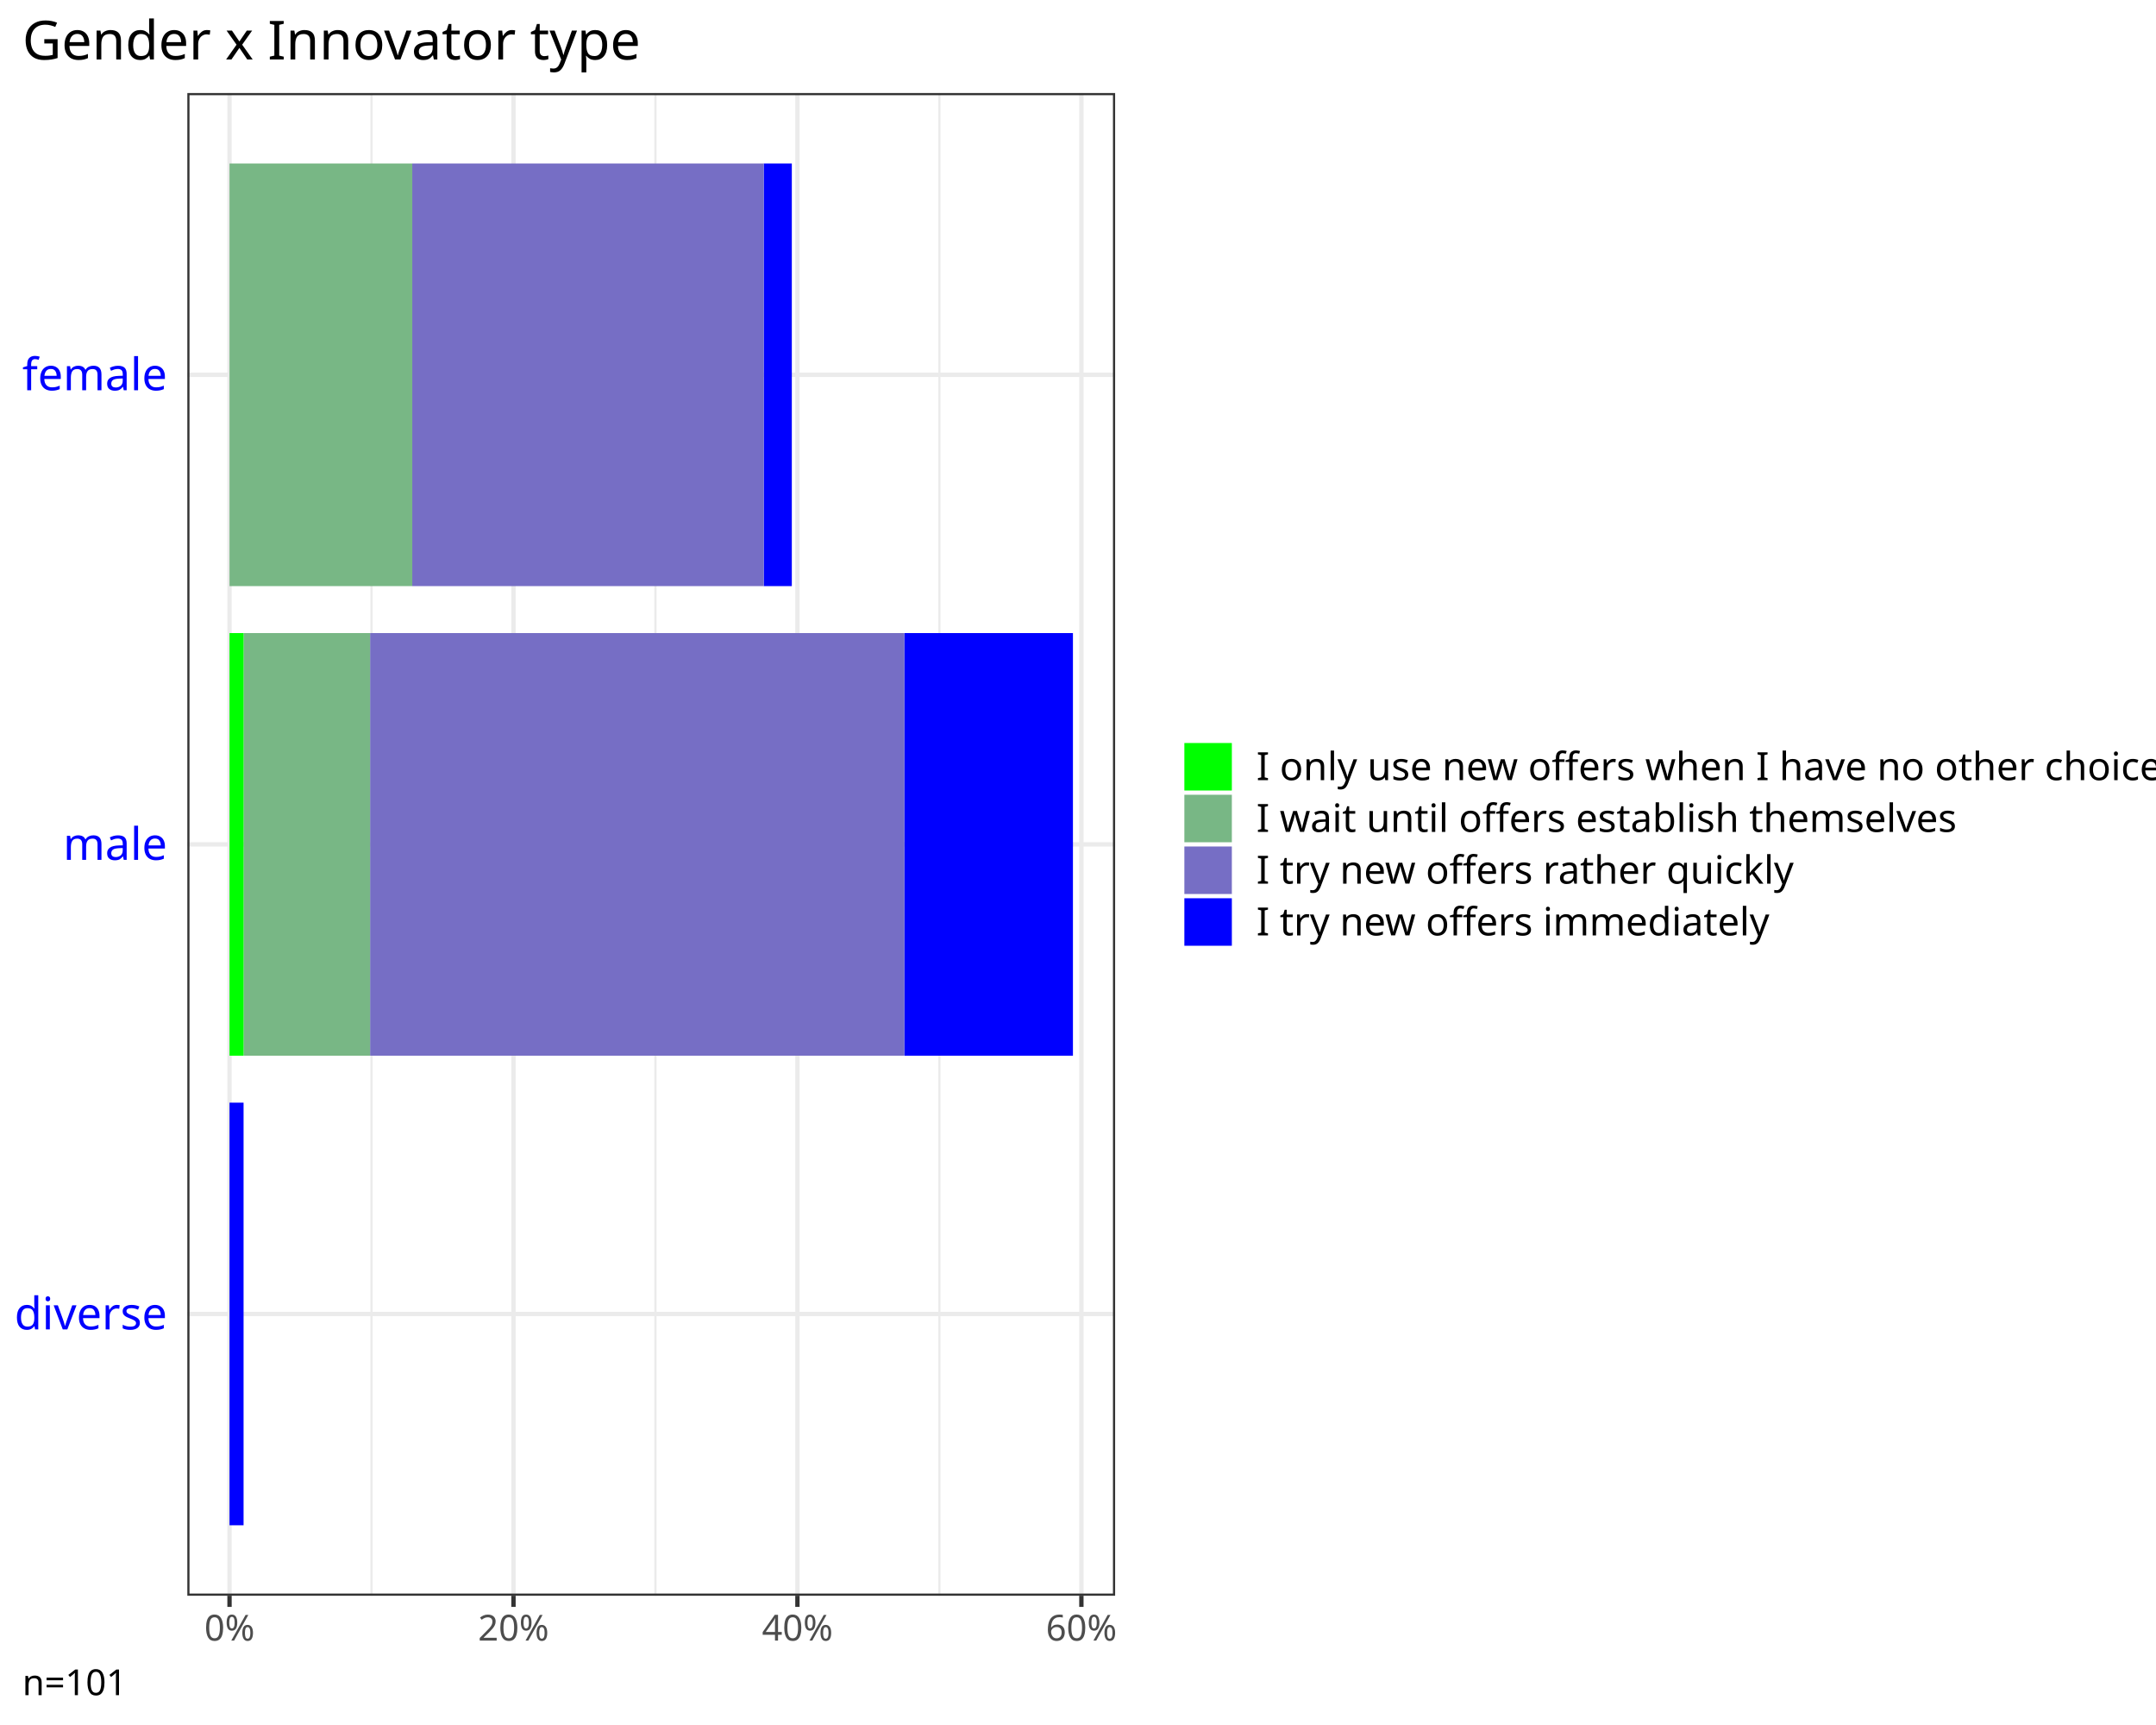
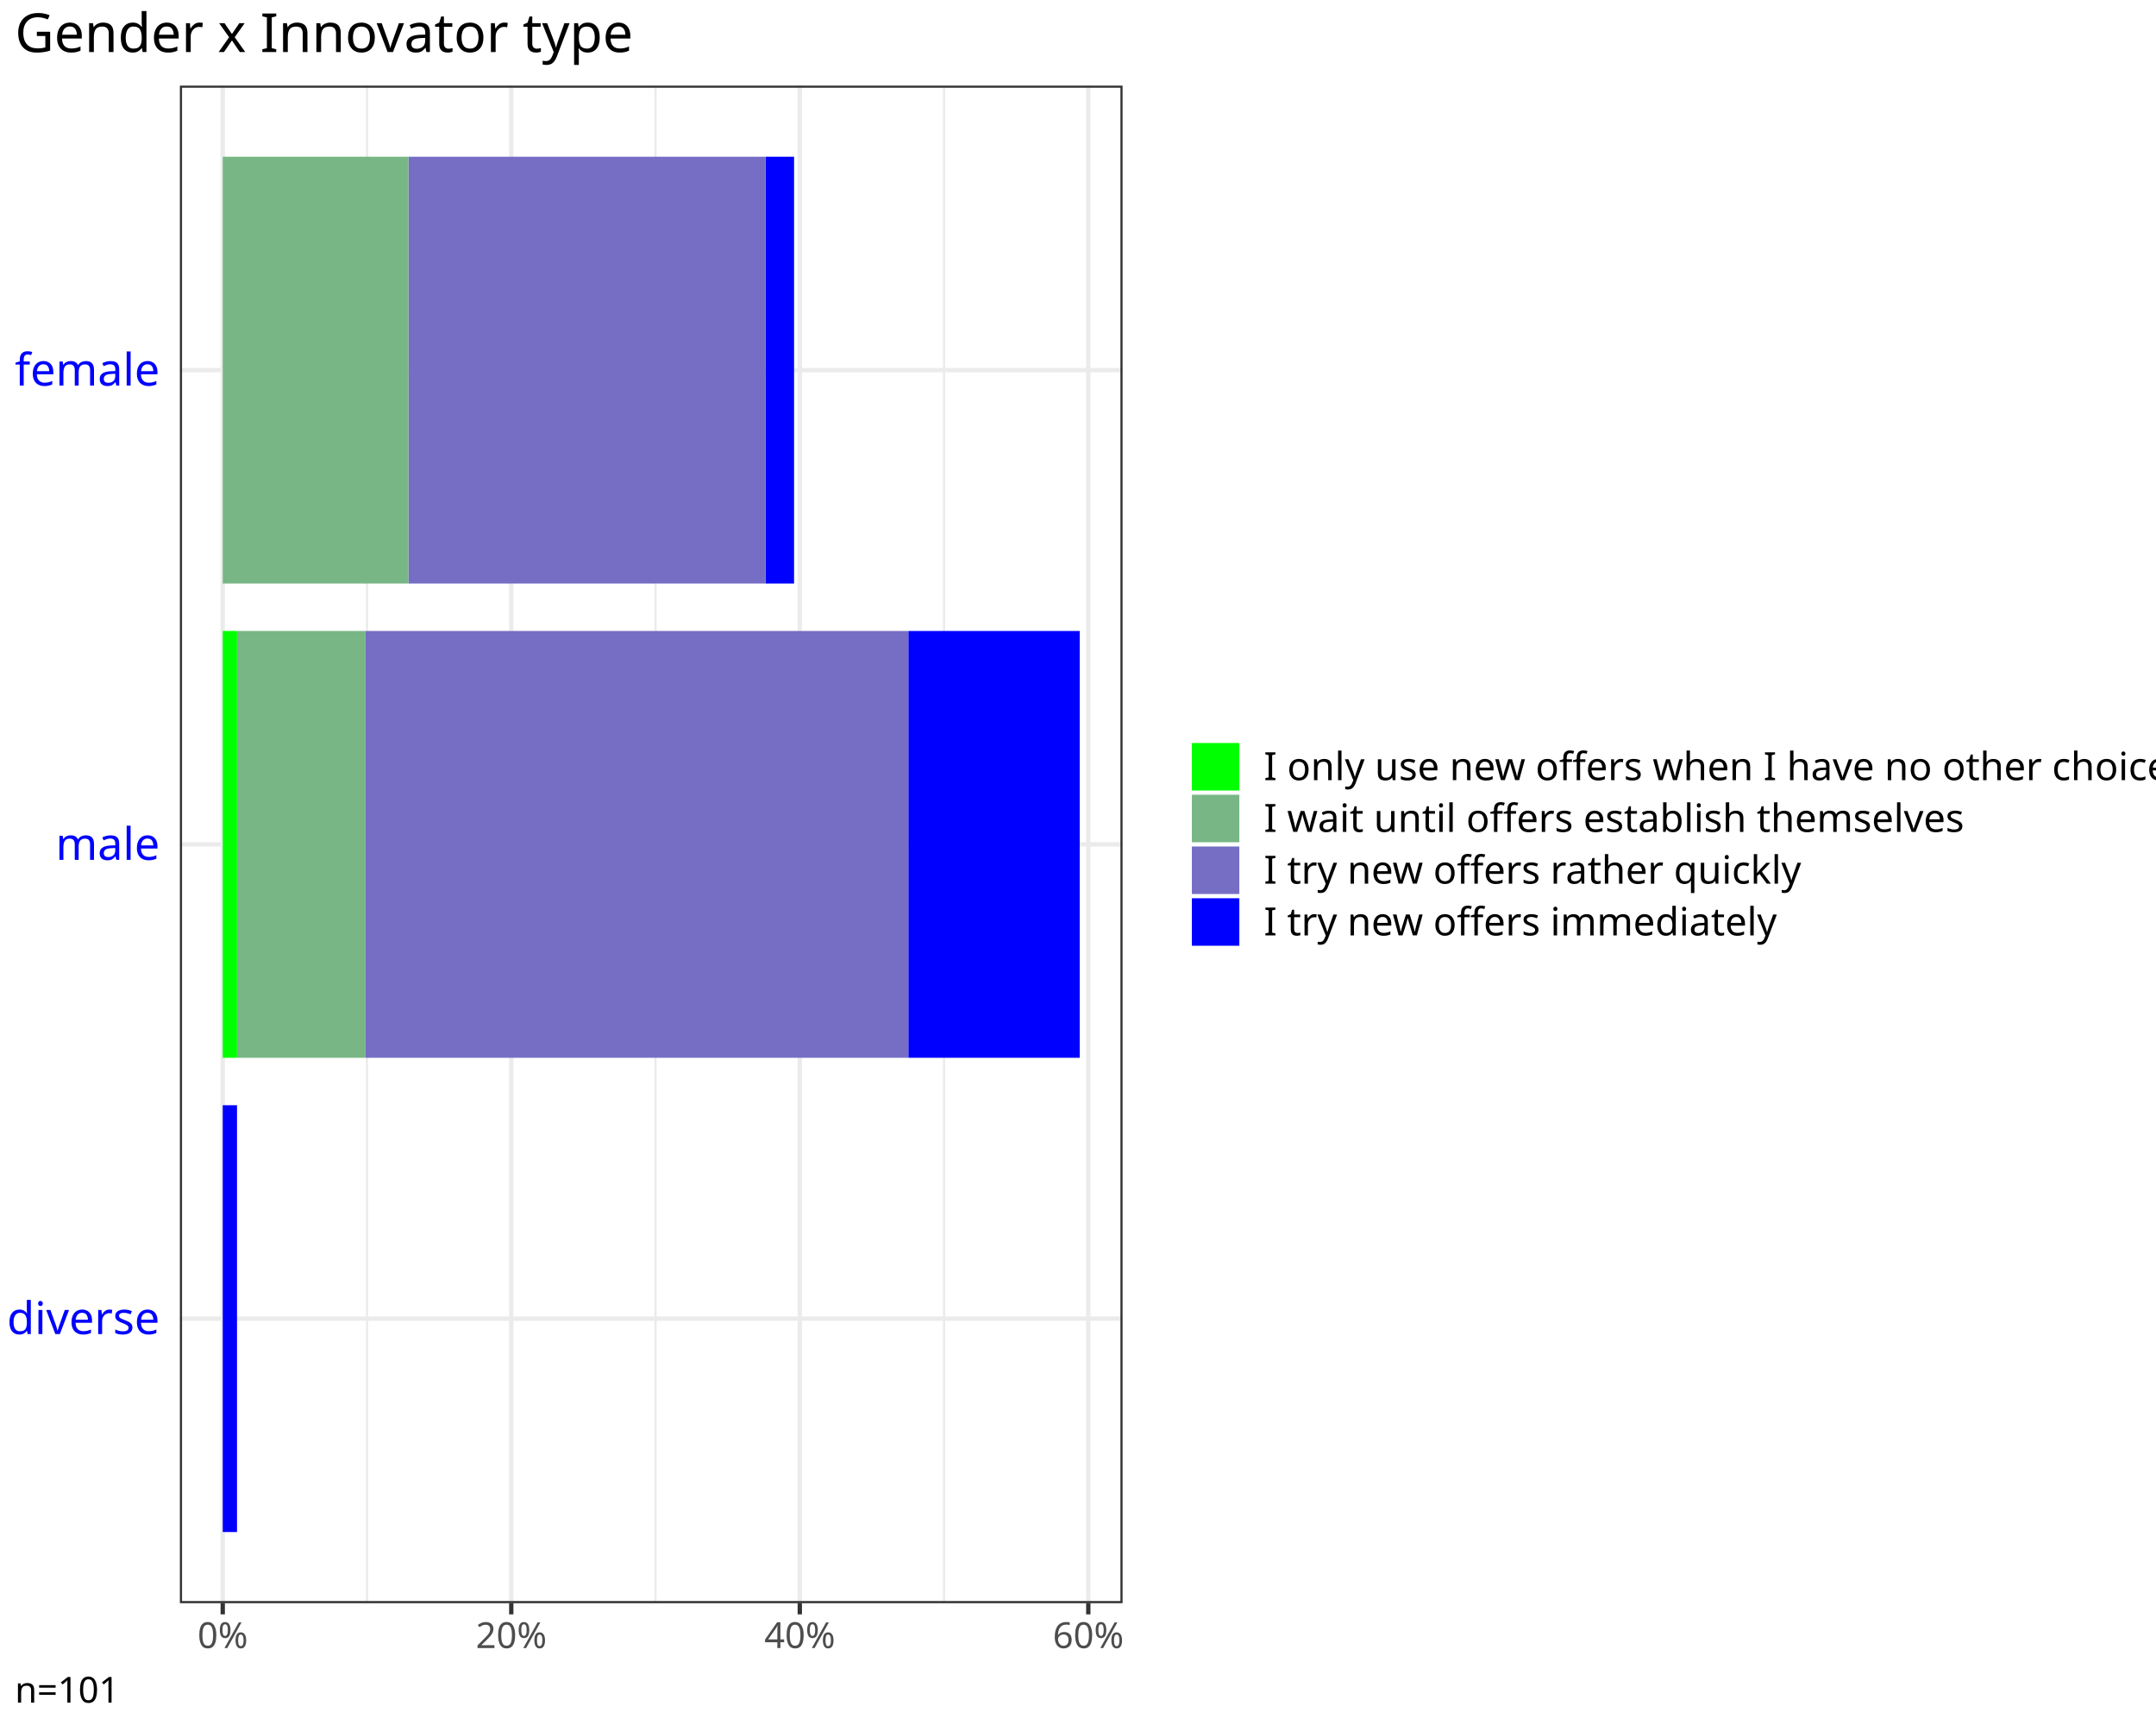
<svg xmlns="http://www.w3.org/2000/svg" class="svglite" data-engine-version="2.0" width="720.00pt" height="576.00pt" viewBox="0 0 720.00 576.00">
  <defs>
    <style type="text/css">
    .svglite line, .svglite polyline, .svglite polygon, .svglite path, .svglite rect, .svglite circle {
      fill: none;
      stroke: #000000;
      stroke-linecap: round;
      stroke-linejoin: round;
      stroke-miterlimit: 10.00;
    }
  </style>
  </defs>
  <rect width="100%" height="100%" style="stroke: none; fill: #FFFFFF;" />
  <defs>
    <clipPath id="cpMC4wMHw3MjAuMDB8MC4wMHw1NzYuMDA=">
      <rect x="0.00" y="0.00" width="720.00" height="576.00" />
    </clipPath>
  </defs>
  <g clip-path="url(#cpMC4wMHw3MjAuMDB8MC4wMHw1NzYuMDA=)">
    <rect x="0.00" y="0.00" width="720.00" height="576.00" style="stroke-width: 1.45; stroke: #FFFFFF; fill: #FFFFFF;" />
  </g>
  <defs>
-     <clipPath id="cpNjIuNTZ8MzcyLjQwfDMxLjA3fDUzMi44Mw==">
-       <rect x="62.56" y="31.07" width="309.84" height="501.76" />
+     <clipPath id="cpNjAuMDd8Mzc0Ljg5fDI4LjU4fDUzNS4zMg==">
+       <rect x="60.07" y="28.58" width="314.82" height="506.75" />
    </clipPath>
  </defs>
-   <g clip-path="url(#cpNjIuNTZ8MzcyLjQwfDMxLjA3fDUzMi44Mw==)">
-     <rect x="62.56" y="31.07" width="309.84" height="501.76" style="stroke-width: 1.45; stroke: none; fill: #FFFFFF;" />
-     <polyline points="124.06,532.83 124.06,31.07 " style="stroke-width: 0.73; stroke: #EBEBEB; stroke-linecap: butt;" />
-     <polyline points="218.89,532.83 218.89,31.07 " style="stroke-width: 0.73; stroke: #EBEBEB; stroke-linecap: butt;" />
-     <polyline points="313.72,532.83 313.72,31.07 " style="stroke-width: 0.73; stroke: #EBEBEB; stroke-linecap: butt;" />
-     <polyline points="62.56,438.75 372.40,438.75 " style="stroke-width: 1.45; stroke: #EBEBEB; stroke-linecap: butt;" />
-     <polyline points="62.56,281.95 372.40,281.95 " style="stroke-width: 1.45; stroke: #EBEBEB; stroke-linecap: butt;" />
-     <polyline points="62.56,125.15 372.40,125.15 " style="stroke-width: 1.45; stroke: #EBEBEB; stroke-linecap: butt;" />
-     <polyline points="76.65,532.83 76.65,31.07 " style="stroke-width: 1.45; stroke: #EBEBEB; stroke-linecap: butt;" />
-     <polyline points="171.48,532.83 171.48,31.07 " style="stroke-width: 1.45; stroke: #EBEBEB; stroke-linecap: butt;" />
-     <polyline points="266.30,532.83 266.30,31.07 " style="stroke-width: 1.45; stroke: #EBEBEB; stroke-linecap: butt;" />
-     <polyline points="361.13,532.83 361.13,31.07 " style="stroke-width: 1.45; stroke: #EBEBEB; stroke-linecap: butt;" />
-     <rect x="255.04" y="54.59" width="9.39" height="141.12" style="stroke-width: 1.07; stroke: none; stroke-linecap: butt; stroke-linejoin: miter; fill: #0000FF;" />
-     <rect x="137.67" y="54.59" width="117.36" height="141.12" style="stroke-width: 1.07; stroke: none; stroke-linecap: butt; stroke-linejoin: miter; fill: #766EC5;" />
-     <rect x="76.65" y="54.59" width="61.03" height="141.12" style="stroke-width: 1.07; stroke: none; stroke-linecap: butt; stroke-linejoin: miter; fill: #78B785;" />
-     <rect x="301.98" y="211.39" width="56.33" height="141.12" style="stroke-width: 1.07; stroke: none; stroke-linecap: butt; stroke-linejoin: miter; fill: #0000FF;" />
-     <rect x="123.59" y="211.39" width="178.39" height="141.12" style="stroke-width: 1.07; stroke: none; stroke-linecap: butt; stroke-linejoin: miter; fill: #766EC5;" />
-     <rect x="81.34" y="211.39" width="42.25" height="141.12" style="stroke-width: 1.07; stroke: none; stroke-linecap: butt; stroke-linejoin: miter; fill: #78B785;" />
-     <rect x="76.65" y="211.39" width="4.69" height="141.12" style="stroke-width: 1.07; stroke: none; stroke-linecap: butt; stroke-linejoin: miter; fill: #00FF00;" />
-     <rect x="76.65" y="368.19" width="4.69" height="141.12" style="stroke-width: 1.07; stroke: none; stroke-linecap: butt; stroke-linejoin: miter; fill: #0000FF;" />
-     <rect x="62.56" y="31.07" width="309.84" height="501.76" style="stroke-width: 1.45; stroke: #333333;" />
+   <g clip-path="url(#cpNjAuMDd8Mzc0Ljg5fDI4LjU4fDUzNS4zMg==)">
+     <rect x="60.07" y="28.58" width="314.82" height="506.75" style="stroke-width: 1.45; stroke: none; fill: #FFFFFF;" />
+     <polyline points="122.56,535.32 122.56,28.58 " style="stroke-width: 0.73; stroke: #EBEBEB; stroke-linecap: butt;" />
+     <polyline points="218.91,535.32 218.91,28.58 " style="stroke-width: 0.73; stroke: #EBEBEB; stroke-linecap: butt;" />
+     <polyline points="315.27,535.32 315.27,28.58 " style="stroke-width: 0.73; stroke: #EBEBEB; stroke-linecap: butt;" />
+     <polyline points="60.07,440.31 374.89,440.31 " style="stroke-width: 1.45; stroke: #EBEBEB; stroke-linecap: butt;" />
+     <polyline points="60.07,281.95 374.89,281.95 " style="stroke-width: 1.45; stroke: #EBEBEB; stroke-linecap: butt;" />
+     <polyline points="60.07,123.59 374.89,123.59 " style="stroke-width: 1.45; stroke: #EBEBEB; stroke-linecap: butt;" />
+     <polyline points="74.38,535.32 74.38,28.58 " style="stroke-width: 1.45; stroke: #EBEBEB; stroke-linecap: butt;" />
+     <polyline points="170.74,535.32 170.74,28.58 " style="stroke-width: 1.45; stroke: #EBEBEB; stroke-linecap: butt;" />
+     <polyline points="267.09,535.32 267.09,28.58 " style="stroke-width: 1.45; stroke: #EBEBEB; stroke-linecap: butt;" />
+     <polyline points="363.44,535.32 363.44,28.58 " style="stroke-width: 1.45; stroke: #EBEBEB; stroke-linecap: butt;" />
+     <rect x="255.64" y="52.33" width="9.54" height="142.52" style="stroke-width: 1.07; stroke: none; stroke-linecap: butt; stroke-linejoin: miter; fill: #0000FF;" />
+     <rect x="136.39" y="52.33" width="119.25" height="142.52" style="stroke-width: 1.07; stroke: none; stroke-linecap: butt; stroke-linejoin: miter; fill: #766EC5;" />
+     <rect x="74.38" y="52.33" width="62.01" height="142.52" style="stroke-width: 1.07; stroke: none; stroke-linecap: butt; stroke-linejoin: miter; fill: #78B785;" />
+     <rect x="303.34" y="210.69" width="57.24" height="142.52" style="stroke-width: 1.07; stroke: none; stroke-linecap: butt; stroke-linejoin: miter; fill: #0000FF;" />
+     <rect x="122.08" y="210.69" width="181.26" height="142.52" style="stroke-width: 1.07; stroke: none; stroke-linecap: butt; stroke-linejoin: miter; fill: #766EC5;" />
+     <rect x="79.15" y="210.69" width="42.93" height="142.52" style="stroke-width: 1.07; stroke: none; stroke-linecap: butt; stroke-linejoin: miter; fill: #78B785;" />
+     <rect x="74.38" y="210.69" width="4.77" height="142.52" style="stroke-width: 1.07; stroke: none; stroke-linecap: butt; stroke-linejoin: miter; fill: #00FF00;" />
+     <rect x="74.38" y="369.05" width="4.77" height="142.52" style="stroke-width: 1.07; stroke: none; stroke-linecap: butt; stroke-linejoin: miter; fill: #0000FF;" />
+     <rect x="60.07" y="28.58" width="314.82" height="506.75" style="stroke-width: 1.45; stroke: #333333;" />
  </g>
  <g clip-path="url(#cpMC4wMHw3MjAuMDB8MC4wMHw1NzYuMDA=)">
-     <text x="55.84" y="443.91" text-anchor="end" style="font-size: 15.00px; fill: #0000FF; font-family: sans;" textLength="48.37px" lengthAdjust="spacingAndGlyphs">diverse</text>
-     <text x="55.84" y="287.11" text-anchor="end" style="font-size: 15.00px; fill: #0000FF; font-family: sans;" textLength="32.52px" lengthAdjust="spacingAndGlyphs">male</text>
-     <text x="55.84" y="130.31" text-anchor="end" style="font-size: 15.00px; fill: #0000FF; font-family: sans;" textLength="45.03px" lengthAdjust="spacingAndGlyphs">female</text>
-     <polyline points="76.65,536.57 76.65,532.83 " style="stroke-width: 1.45; stroke: #333333; stroke-linecap: butt;" />
-     <polyline points="171.48,536.57 171.48,532.83 " style="stroke-width: 1.45; stroke: #333333; stroke-linecap: butt;" />
-     <polyline points="266.30,536.57 266.30,532.83 " style="stroke-width: 1.45; stroke: #333333; stroke-linecap: butt;" />
-     <polyline points="361.13,536.57 361.13,532.83 " style="stroke-width: 1.45; stroke: #333333; stroke-linecap: butt;" />
-     <text x="76.65" y="547.82" text-anchor="middle" style="font-size: 12.00px; fill: #4D4D4D; font-family: sans;" textLength="17.34px" lengthAdjust="spacingAndGlyphs">0%</text>
-     <text x="171.48" y="547.82" text-anchor="middle" style="font-size: 12.00px; fill: #4D4D4D; font-family: sans;" textLength="24.02px" lengthAdjust="spacingAndGlyphs">20%</text>
-     <text x="266.30" y="547.82" text-anchor="middle" style="font-size: 12.00px; fill: #4D4D4D; font-family: sans;" textLength="24.02px" lengthAdjust="spacingAndGlyphs">40%</text>
-     <text x="361.13" y="547.82" text-anchor="middle" style="font-size: 12.00px; fill: #4D4D4D; font-family: sans;" textLength="24.02px" lengthAdjust="spacingAndGlyphs">60%</text>
-     <rect x="387.34" y="239.92" width="325.18" height="84.06" style="stroke-width: 1.45; stroke: none; fill: #FFFFFF;" />
-     <rect x="394.82" y="247.39" width="17.28" height="17.28" style="stroke-width: 1.45; stroke: none; fill: #FFFFFF;" />
-     <rect x="395.52" y="248.10" width="15.86" height="15.86" style="stroke-width: 1.07; stroke: none; stroke-linecap: butt; stroke-linejoin: miter; fill: #00FF00;" />
-     <rect x="394.82" y="264.67" width="17.28" height="17.28" style="stroke-width: 1.45; stroke: none; fill: #FFFFFF;" />
-     <rect x="395.52" y="265.38" width="15.86" height="15.86" style="stroke-width: 1.07; stroke: none; stroke-linecap: butt; stroke-linejoin: miter; fill: #78B785;" />
-     <rect x="394.82" y="281.95" width="17.28" height="17.28" style="stroke-width: 1.45; stroke: none; fill: #FFFFFF;" />
-     <rect x="395.52" y="282.66" width="15.86" height="15.86" style="stroke-width: 1.07; stroke: none; stroke-linecap: butt; stroke-linejoin: miter; fill: #766EC5;" />
-     <rect x="394.82" y="299.23" width="17.28" height="17.28" style="stroke-width: 1.45; stroke: none; fill: #FFFFFF;" />
-     <rect x="395.52" y="299.94" width="15.86" height="15.86" style="stroke-width: 1.07; stroke: none; stroke-linecap: butt; stroke-linejoin: miter; fill: #0000FF;" />
-     <text x="419.57" y="260.50" style="font-size: 13.00px; font-family: sans;" textLength="285.49px" lengthAdjust="spacingAndGlyphs">I only use new offers when I have no other choice</text>
-     <text x="419.57" y="277.78" style="font-size: 13.00px; font-family: sans;" textLength="218.24px" lengthAdjust="spacingAndGlyphs">I wait until offers establish themselves</text>
-     <text x="419.57" y="295.06" style="font-size: 13.00px; font-family: sans;" textLength="166.19px" lengthAdjust="spacingAndGlyphs">I try new offers rather quickly</text>
-     <text x="419.57" y="312.34" style="font-size: 13.00px; font-family: sans;" textLength="158.24px" lengthAdjust="spacingAndGlyphs">I try new offers immediately</text>
-     <text x="7.47" y="19.86" style="font-size: 18.00px; font-family: sans;" textLength="193.15px" lengthAdjust="spacingAndGlyphs">Gender x Innovator type</text>
-     <text x="7.47" y="566.04" style="font-size: 12.00px; font-family: sans;" textLength="33.71px" lengthAdjust="spacingAndGlyphs">n=101</text>
+     <text x="53.35" y="445.47" text-anchor="end" style="font-size: 15.00px; fill: #0000FF; font-family: sans;" textLength="48.37px" lengthAdjust="spacingAndGlyphs">diverse</text>
+     <text x="53.35" y="287.11" text-anchor="end" style="font-size: 15.00px; fill: #0000FF; font-family: sans;" textLength="32.52px" lengthAdjust="spacingAndGlyphs">male</text>
+     <text x="53.35" y="128.75" text-anchor="end" style="font-size: 15.00px; fill: #0000FF; font-family: sans;" textLength="45.03px" lengthAdjust="spacingAndGlyphs">female</text>
+     <polyline points="74.38,539.06 74.38,535.32 " style="stroke-width: 1.45; stroke: #333333; stroke-linecap: butt;" />
+     <polyline points="170.74,539.06 170.74,535.32 " style="stroke-width: 1.45; stroke: #333333; stroke-linecap: butt;" />
+     <polyline points="267.09,539.06 267.09,535.32 " style="stroke-width: 1.45; stroke: #333333; stroke-linecap: butt;" />
+     <polyline points="363.44,539.06 363.44,535.32 " style="stroke-width: 1.45; stroke: #333333; stroke-linecap: butt;" />
+     <text x="74.38" y="550.31" text-anchor="middle" style="font-size: 12.00px; fill: #4D4D4D; font-family: sans;" textLength="17.34px" lengthAdjust="spacingAndGlyphs">0%</text>
+     <text x="170.74" y="550.31" text-anchor="middle" style="font-size: 12.00px; fill: #4D4D4D; font-family: sans;" textLength="24.02px" lengthAdjust="spacingAndGlyphs">20%</text>
+     <text x="267.09" y="550.31" text-anchor="middle" style="font-size: 12.00px; fill: #4D4D4D; font-family: sans;" textLength="24.02px" lengthAdjust="spacingAndGlyphs">40%</text>
+     <text x="363.44" y="550.31" text-anchor="middle" style="font-size: 12.00px; fill: #4D4D4D; font-family: sans;" textLength="24.02px" lengthAdjust="spacingAndGlyphs">60%</text>
+     <rect x="389.83" y="239.92" width="325.18" height="84.06" style="stroke-width: 1.45; stroke: none; fill: #FFFFFF;" />
+     <rect x="397.31" y="247.39" width="17.28" height="17.28" style="stroke-width: 1.45; stroke: none; fill: #FFFFFF;" />
+     <rect x="398.02" y="248.10" width="15.86" height="15.86" style="stroke-width: 1.07; stroke: none; stroke-linecap: butt; stroke-linejoin: miter; fill: #00FF00;" />
+     <rect x="397.31" y="264.67" width="17.28" height="17.28" style="stroke-width: 1.45; stroke: none; fill: #FFFFFF;" />
+     <rect x="398.02" y="265.38" width="15.86" height="15.86" style="stroke-width: 1.07; stroke: none; stroke-linecap: butt; stroke-linejoin: miter; fill: #78B785;" />
+     <rect x="397.31" y="281.95" width="17.28" height="17.28" style="stroke-width: 1.45; stroke: none; fill: #FFFFFF;" />
+     <rect x="398.02" y="282.66" width="15.86" height="15.86" style="stroke-width: 1.07; stroke: none; stroke-linecap: butt; stroke-linejoin: miter; fill: #766EC5;" />
+     <rect x="397.31" y="299.23" width="17.28" height="17.28" style="stroke-width: 1.45; stroke: none; fill: #FFFFFF;" />
+     <rect x="398.02" y="299.94" width="15.86" height="15.86" style="stroke-width: 1.07; stroke: none; stroke-linecap: butt; stroke-linejoin: miter; fill: #0000FF;" />
+     <text x="422.06" y="260.50" style="font-size: 13.00px; font-family: sans;" textLength="285.49px" lengthAdjust="spacingAndGlyphs">I only use new offers when I have no other choice</text>
+     <text x="422.06" y="277.78" style="font-size: 13.00px; font-family: sans;" textLength="218.24px" lengthAdjust="spacingAndGlyphs">I wait until offers establish themselves</text>
+     <text x="422.06" y="295.06" style="font-size: 13.00px; font-family: sans;" textLength="166.19px" lengthAdjust="spacingAndGlyphs">I try new offers rather quickly</text>
+     <text x="422.06" y="312.34" style="font-size: 13.00px; font-family: sans;" textLength="158.24px" lengthAdjust="spacingAndGlyphs">I try new offers immediately</text>
+     <text x="4.98" y="17.37" style="font-size: 18.00px; font-family: sans;" textLength="193.15px" lengthAdjust="spacingAndGlyphs">Gender x Innovator type</text>
+     <text x="4.98" y="568.53" style="font-size: 12.00px; font-family: sans;" textLength="33.71px" lengthAdjust="spacingAndGlyphs">n=101</text>
  </g>
</svg>
